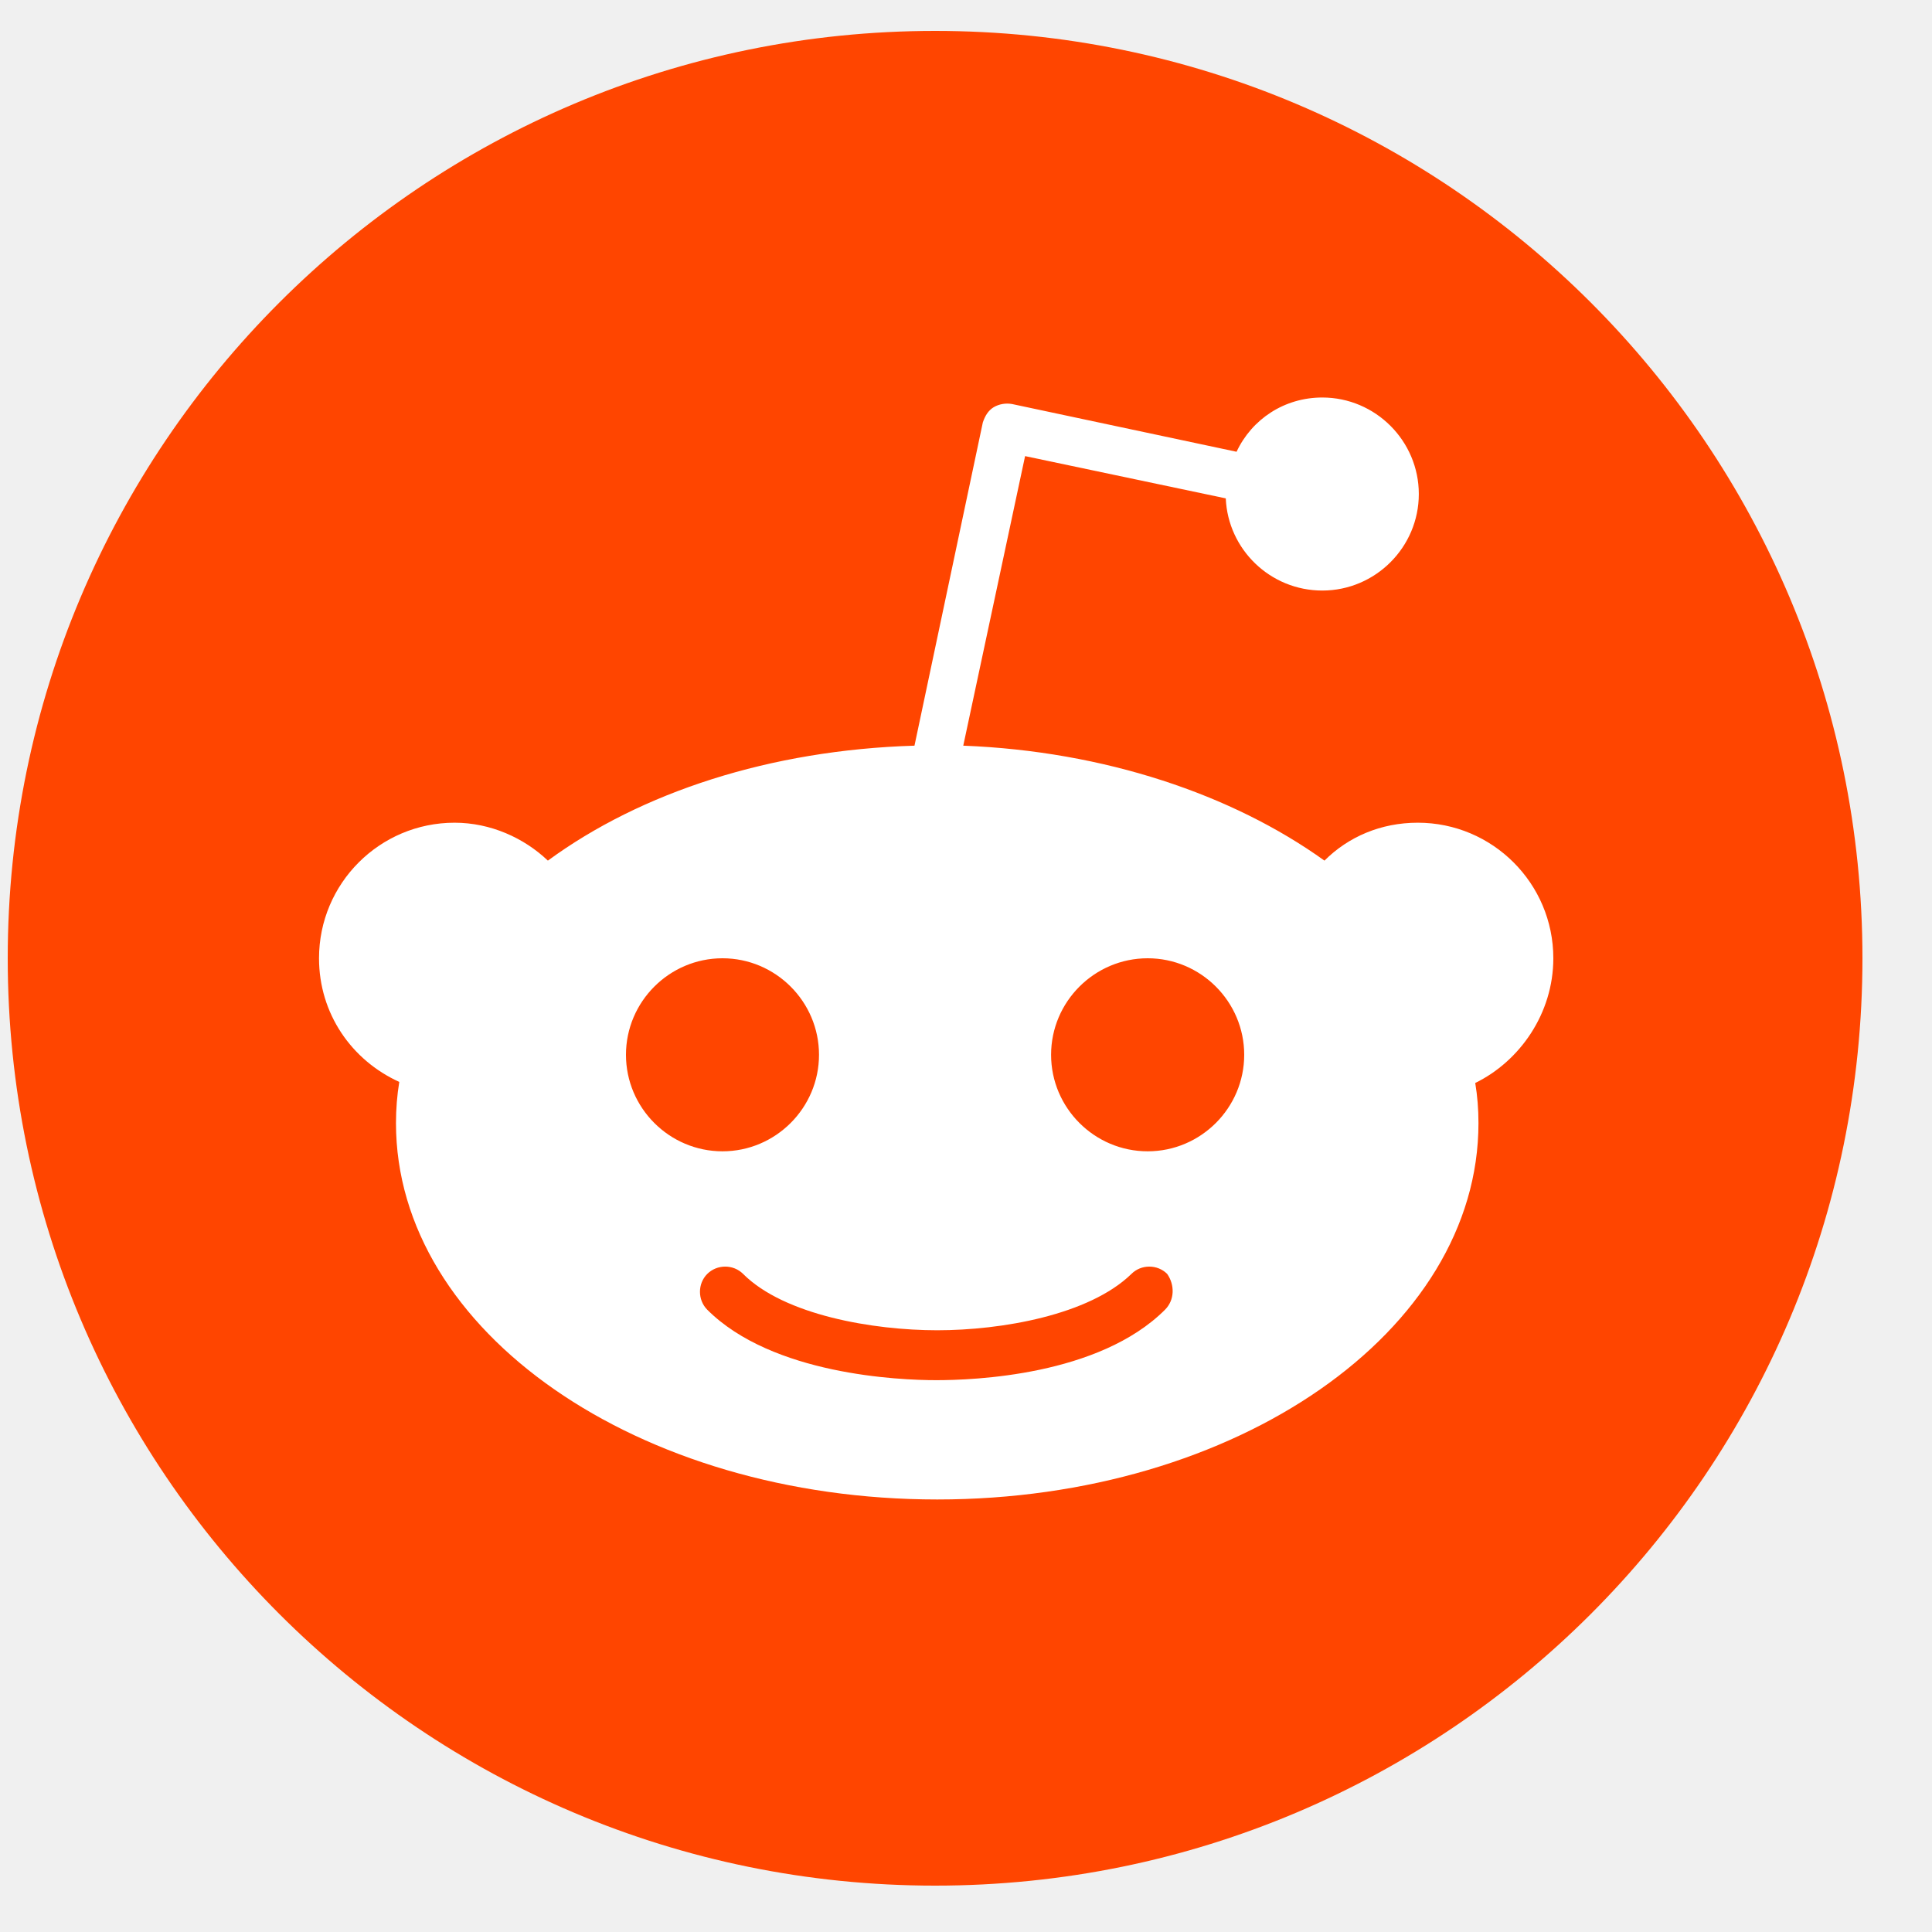
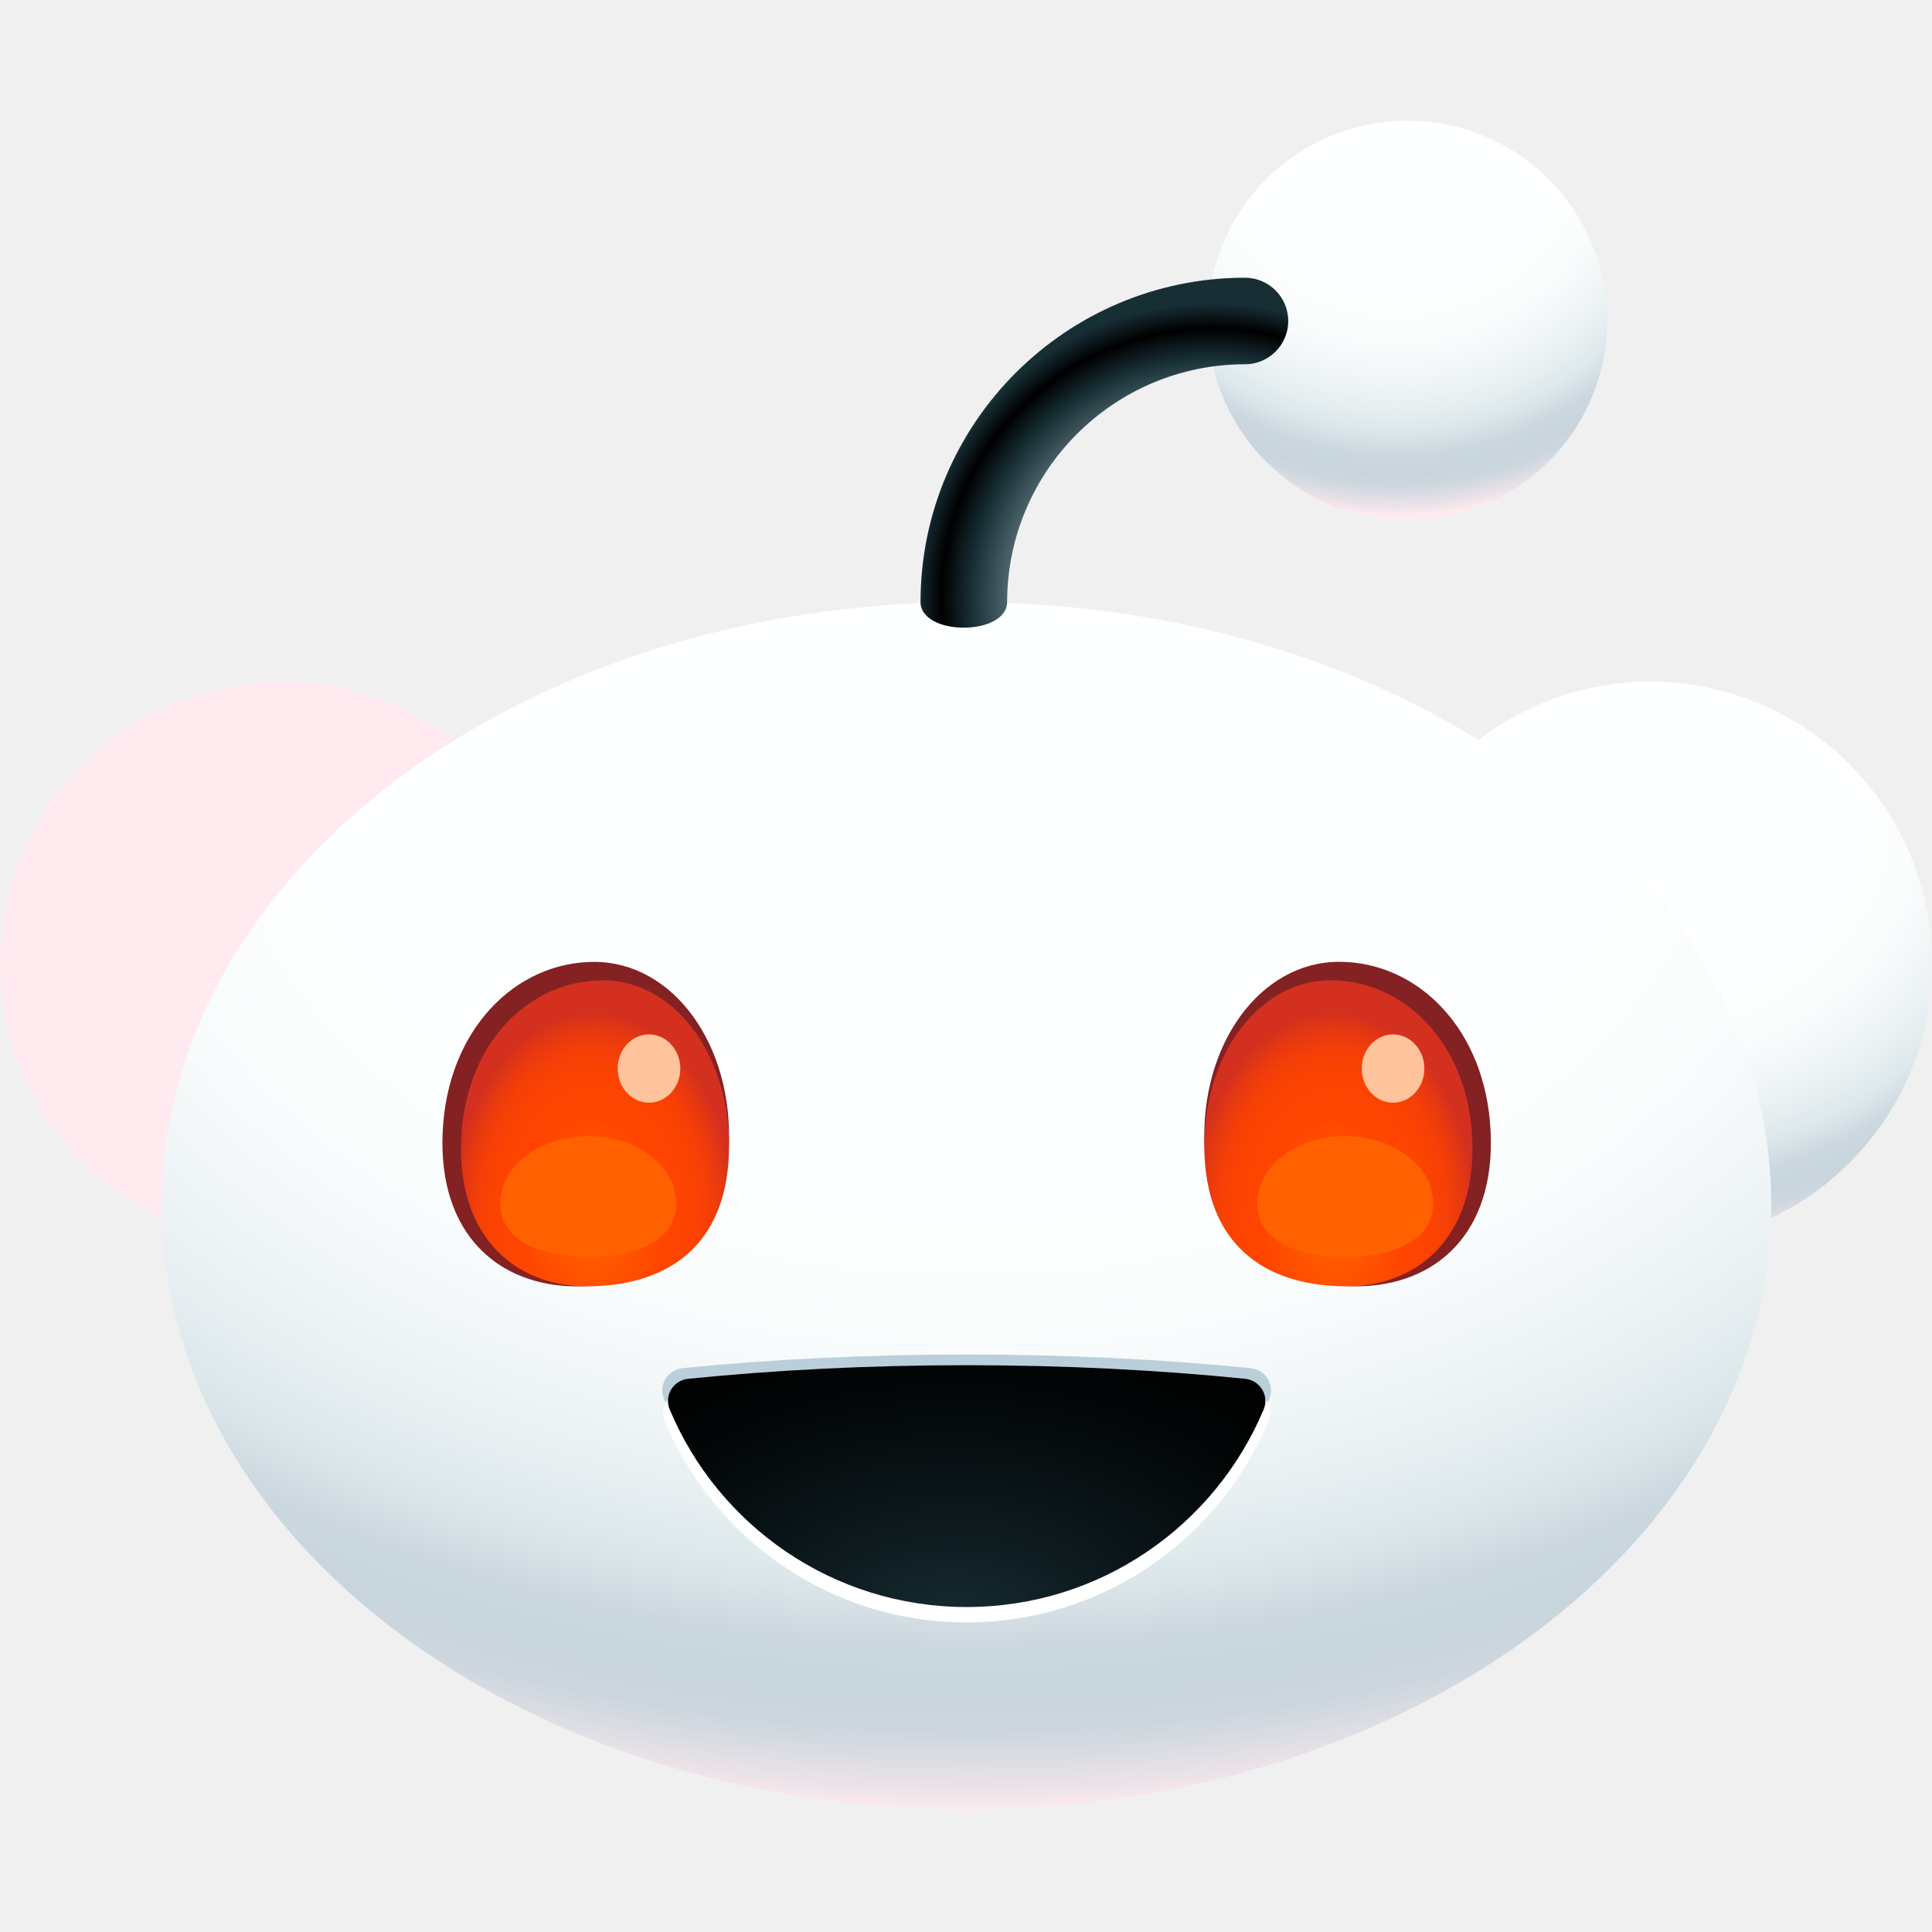
<svg xmlns="http://www.w3.org/2000/svg" width="24" height="24" viewBox="0 0 24 24" fill="none">
-   <g clip-path="url(#clip0_1432_8748)">
-     <path d="M11.616 23.424C17.978 23.424 23.136 18.266 23.136 11.904C23.136 5.542 17.978 0.384 11.616 0.384C5.254 0.384 0.096 5.542 0.096 11.904C0.096 18.266 5.254 23.424 11.616 23.424Z" fill="#FF4500" />
-     <path d="M19.296 11.904C19.296 10.974 18.541 10.22 17.612 10.22C17.154 10.22 16.749 10.395 16.453 10.691C15.308 9.869 13.718 9.331 11.966 9.263L12.734 5.666L15.227 6.191C15.254 6.824 15.779 7.336 16.426 7.336C17.086 7.336 17.625 6.797 17.625 6.137C17.625 5.477 17.086 4.938 16.426 4.938C15.954 4.938 15.55 5.208 15.361 5.612L12.572 5.019C12.492 5.005 12.411 5.019 12.343 5.059C12.276 5.1 12.236 5.167 12.209 5.248L11.36 9.263C9.568 9.317 7.964 9.842 6.806 10.691C6.509 10.408 6.092 10.22 5.647 10.22C4.717 10.22 3.963 10.974 3.963 11.904C3.963 12.591 4.367 13.171 4.96 13.44C4.933 13.602 4.919 13.777 4.919 13.952C4.919 16.539 7.924 18.627 11.643 18.627C15.361 18.627 18.366 16.539 18.366 13.952C18.366 13.777 18.353 13.615 18.326 13.453C18.878 13.184 19.296 12.591 19.296 11.904ZM7.776 13.103C7.776 12.443 8.315 11.904 8.975 11.904C9.635 11.904 10.174 12.443 10.174 13.103C10.174 13.763 9.635 14.302 8.975 14.302C8.315 14.302 7.776 13.763 7.776 13.103ZM14.472 16.27C13.65 17.091 12.087 17.145 11.629 17.145C11.171 17.145 9.595 17.078 8.786 16.27C8.665 16.148 8.665 15.946 8.786 15.825C8.908 15.704 9.11 15.704 9.231 15.825C9.743 16.337 10.848 16.525 11.643 16.525C12.438 16.525 13.529 16.337 14.055 15.825C14.176 15.704 14.378 15.704 14.499 15.825C14.594 15.96 14.594 16.148 14.472 16.27ZM14.257 14.302C13.596 14.302 13.057 13.763 13.057 13.103C13.057 12.443 13.596 11.904 14.257 11.904C14.917 11.904 15.456 12.443 15.456 13.103C15.456 13.763 14.917 14.302 14.257 14.302Z" fill="white" />
-   </g>
+   <path d="M20.499 15.47C22.433 15.47 24 13.903 24 11.969C24 10.036 22.433 8.468 20.499 8.468C18.565 8.468 16.998 10.036 16.998 11.969C16.998 13.903 18.565 15.47 20.499 15.47Z" fill="url(#paint0_radial_4_250)" />
+   <path d="M3.501 15.47C5.435 15.47 7.002 13.903 7.002 11.969C7.002 10.036 5.435 8.468 3.501 8.468C1.567 8.468 0 10.036 0 11.969C0 13.903 1.567 15.47 3.501 15.47Z" fill="url(#paint1_radial_4_250)" />
+   <path d="M12.008 22.473C17.528 22.473 22.003 19.117 22.003 14.977C22.003 10.837 17.528 7.481 12.008 7.481C6.488 7.481 2.013 10.837 2.013 14.977C2.013 19.117 6.488 22.473 12.008 22.473Z" fill="url(#paint2_radial_4_250)" />
+   <path d="M9.053 14.248C8.994 15.518 8.151 15.98 7.171 15.98C6.19 15.98 5.441 15.33 5.499 14.06C5.558 12.79 6.401 11.949 7.382 11.949C8.362 11.949 9.112 12.979 9.053 14.248Z" fill="#842123" />
+   <path d="M18.517 14.059C18.576 15.328 17.827 15.979 16.846 15.979C15.864 15.979 15.021 15.518 14.963 14.247C14.905 12.978 15.653 11.948 16.635 11.948C17.616 11.948 18.46 12.788 18.517 14.059Z" fill="#842123" />
+   <path d="M14.963 14.359C15.018 15.547 15.807 15.979 16.725 15.979C17.643 15.979 18.344 15.333 18.289 14.144C18.234 12.955 17.445 12.178 16.527 12.178C15.609 12.178 14.908 13.17 14.963 14.359Z" fill="url(#paint3_radial_4_250)" />
+   <path d="M9.054 14.359C8.999 15.547 8.211 15.979 7.293 15.979C6.374 15.979 5.674 15.333 5.729 14.144C5.784 12.955 6.572 12.178 7.491 12.178C8.409 12.178 9.109 13.17 9.054 14.359Z" fill="url(#paint4_radial_4_250)" />
+   <path d="M12.008 16.826C10.769 16.826 9.581 16.886 8.483 16.995C8.295 17.014 8.176 17.205 8.248 17.376C8.863 18.818 10.315 19.831 12.008 19.831C13.702 19.831 15.152 18.818 15.768 17.376C15.841 17.205 15.722 17.014 15.534 16.995C14.435 16.886 13.247 16.826 12.008 16.826Z" fill="#BBCFDA" />
+   <path d="M12.008 17.102C10.773 17.102 9.588 17.163 8.493 17.274C8.306 17.293 8.187 17.487 8.26 17.66C8.874 19.126 10.32 20.154 12.007 20.154C13.694 20.154 15.142 19.125 15.755 17.66C15.828 17.487 15.71 17.293 15.522 17.274C14.427 17.163 13.243 17.102 12.007 17.102H12.008Z" fill="white" />
+   <path d="M12.008 16.959C10.792 16.959 9.627 17.019 8.548 17.128C8.364 17.146 8.247 17.337 8.319 17.508C8.922 18.95 10.346 19.963 12.008 19.963C13.67 19.963 15.093 18.95 15.698 17.508C15.769 17.337 15.652 17.146 15.468 17.128C14.391 17.019 13.225 16.959 12.008 16.959Z" fill="url(#paint5_radial_4_250)" />
+   <path d="M17.483 6.462C18.853 6.462 19.964 5.351 19.964 3.981C19.964 2.611 18.853 1.5 17.483 1.5C16.113 1.5 15.002 2.611 15.002 3.981C15.002 5.351 16.113 6.462 17.483 6.462Z" fill="url(#paint6_radial_4_250)" />
+   <path d="M11.973 7.797C11.675 7.797 11.435 7.673 11.435 7.481C11.435 5.258 13.244 3.45 15.466 3.45C15.763 3.45 16.003 3.692 16.003 3.988C16.003 4.284 15.762 4.525 15.466 4.525C13.837 4.525 12.511 5.851 12.511 7.481C12.511 7.673 12.269 7.797 11.973 7.797Z" fill="url(#paint7_radial_4_250)" />
+   <path d="M8.401 14.947C8.401 15.407 7.911 15.613 7.308 15.613C6.705 15.613 6.215 15.407 6.215 14.947C6.215 14.486 6.705 14.114 7.308 14.114C7.911 14.114 8.401 14.486 8.401 14.947Z" fill="#FF6101" />
+   <path d="M17.803 14.947C17.803 15.407 17.313 15.613 16.71 15.613C16.107 15.613 15.617 15.407 15.617 14.947C15.617 14.486 16.107 14.114 16.71 14.114C17.313 14.114 17.803 14.486 17.803 14.947Z" fill="#FF6101" />
+   <path d="M8.062 13.698C8.277 13.698 8.451 13.508 8.451 13.274C8.451 13.04 8.277 12.85 8.062 12.85C7.847 12.85 7.673 13.04 7.673 13.274C7.673 13.508 7.847 13.698 8.062 13.698Z" fill="#FFC49C" />
+   <path d="M17.305 13.698C17.52 13.698 17.694 13.508 17.694 13.274C17.694 13.04 17.52 12.85 17.305 12.85C17.09 12.85 16.916 13.04 16.916 13.274C16.916 13.508 17.09 13.698 17.305 13.698Z" fill="#FFC49C" />
  <defs>
-     <clipPath id="clip0_1432_8748">
-       <rect width="24" height="24" fill="white" />
-     </clipPath>
+     <radialGradient id="paint0_radial_4_250" cx="0" cy="0" r="1" gradientUnits="userSpaceOnUse" gradientTransform="translate(20.3529 10.0842) scale(7.01628 6.12058)">
+       <stop stop-color="#FEFFFF" />
+       <stop offset="0.4" stop-color="#FEFFFF" />
+       <stop offset="0.51" stop-color="#F9FCFC" />
+       <stop offset="0.62" stop-color="#EDF3F5" />
+       <stop offset="0.7" stop-color="#DEE9EC" />
+       <stop offset="0.72" stop-color="#D8E4E8" />
+       <stop offset="0.76" stop-color="#CCD8DF" />
+       <stop offset="0.8" stop-color="#C8D5DD" />
+       <stop offset="0.83" stop-color="#CCD6DE" />
+       <stop offset="0.85" stop-color="#D8DBE2" />
+       <stop offset="0.88" stop-color="#EDE3E9" />
+       <stop offset="0.9" stop-color="#FFEBEF" />
+     </radialGradient>
+     <radialGradient id="paint1_radial_4_250" cx="0" cy="0" r="1" gradientUnits="userSpaceOnUse" gradientTransform="translate(3.50117 26.208) scale(0.0275256 0.0240117)">
+       <stop stop-color="#FEFFFF" />
+       <stop offset="0.4" stop-color="#FEFFFF" />
+       <stop offset="0.51" stop-color="#F9FCFC" />
+       <stop offset="0.62" stop-color="#EDF3F5" />
+       <stop offset="0.7" stop-color="#DEE9EC" />
+       <stop offset="0.72" stop-color="#D8E4E8" />
+       <stop offset="0.76" stop-color="#CCD8DF" />
+       <stop offset="0.8" stop-color="#C8D5DD" />
+       <stop offset="0.83" stop-color="#CCD6DE" />
+       <stop offset="0.85" stop-color="#D8DBE2" />
+       <stop offset="0.88" stop-color="#EDE3E9" />
+       <stop offset="0.9" stop-color="#FFEBEF" />
+     </radialGradient>
+     <radialGradient id="paint2_radial_4_250" cx="0" cy="0" r="1" gradientUnits="userSpaceOnUse" gradientTransform="translate(12.0759 9.10245) scale(21.1639 14.8598)">
+       <stop stop-color="#FEFFFF" />
+       <stop offset="0.4" stop-color="#FEFFFF" />
+       <stop offset="0.51" stop-color="#F9FCFC" />
+       <stop offset="0.62" stop-color="#EDF3F5" />
+       <stop offset="0.7" stop-color="#DEE9EC" />
+       <stop offset="0.72" stop-color="#D8E4E8" />
+       <stop offset="0.76" stop-color="#CCD8DF" />
+       <stop offset="0.8" stop-color="#C8D5DD" />
+       <stop offset="0.83" stop-color="#CCD6DE" />
+       <stop offset="0.85" stop-color="#D8DBE2" />
+       <stop offset="0.88" stop-color="#EDE3E9" />
+       <stop offset="0.9" stop-color="#FFEBEF" />
+     </radialGradient>
+     <radialGradient id="paint3_radial_4_250" cx="0" cy="0" r="1" gradientUnits="userSpaceOnUse" gradientTransform="translate(16.5661 15.1693) rotate(180) scale(1.76825 2.59594)">
+       <stop stop-color="#FF6600" />
+       <stop offset="0.5" stop-color="#FF4500" />
+       <stop offset="0.7" stop-color="#FC4301" />
+       <stop offset="0.82" stop-color="#F43F07" />
+       <stop offset="0.92" stop-color="#E53812" />
+       <stop offset="1" stop-color="#D4301F" />
+     </radialGradient>
+     <radialGradient id="paint4_radial_4_250" cx="0" cy="0" r="1" gradientUnits="userSpaceOnUse" gradientTransform="translate(7.37184 15.1693) scale(1.76825 2.59594)">
+       <stop stop-color="#FF6600" />
+       <stop offset="0.5" stop-color="#FF4500" />
+       <stop offset="0.7" stop-color="#FC4301" />
+       <stop offset="0.82" stop-color="#F43F07" />
+       <stop offset="0.92" stop-color="#E53812" />
+       <stop offset="1" stop-color="#D4301F" />
+     </radialGradient>
+     <radialGradient id="paint5_radial_4_250" cx="0" cy="0" r="1" gradientUnits="userSpaceOnUse" gradientTransform="translate(11.8436 20.3155) scale(6.23511 4.11251)">
+       <stop stop-color="#172E35" />
+       <stop offset="0.29" stop-color="#0E1C21" />
+       <stop offset="0.73" stop-color="#030708" />
+       <stop offset="1" />
+     </radialGradient>
+     <radialGradient id="paint6_radial_4_250" cx="0" cy="0" r="1" gradientUnits="userSpaceOnUse" gradientTransform="translate(17.3427 1.4808) scale(5.47319 5.47319)">
+       <stop stop-color="#FEFFFF" />
+       <stop offset="0.4" stop-color="#FEFFFF" />
+       <stop offset="0.51" stop-color="#F9FCFC" />
+       <stop offset="0.62" stop-color="#EDF3F5" />
+       <stop offset="0.7" stop-color="#DEE9EC" />
+       <stop offset="0.72" stop-color="#D8E4E8" />
+       <stop offset="0.76" stop-color="#CCD8DF" />
+       <stop offset="0.8" stop-color="#C8D5DD" />
+       <stop offset="0.83" stop-color="#CCD6DE" />
+       <stop offset="0.85" stop-color="#D8DBE2" />
+       <stop offset="0.88" stop-color="#EDE3E9" />
+       <stop offset="0.9" stop-color="#FFEBEF" />
+     </radialGradient>
+     <radialGradient id="paint7_radial_4_250" cx="0" cy="0" r="1" gradientUnits="userSpaceOnUse" gradientTransform="translate(15.0614 7.4474) scale(4.48613)">
+       <stop offset="0.48" stop-color="#7A9299" />
+       <stop offset="0.67" stop-color="#172E35" />
+       <stop offset="0.75" />
+       <stop offset="0.82" stop-color="#172E35" />
+     </radialGradient>
  </defs>
</svg>
